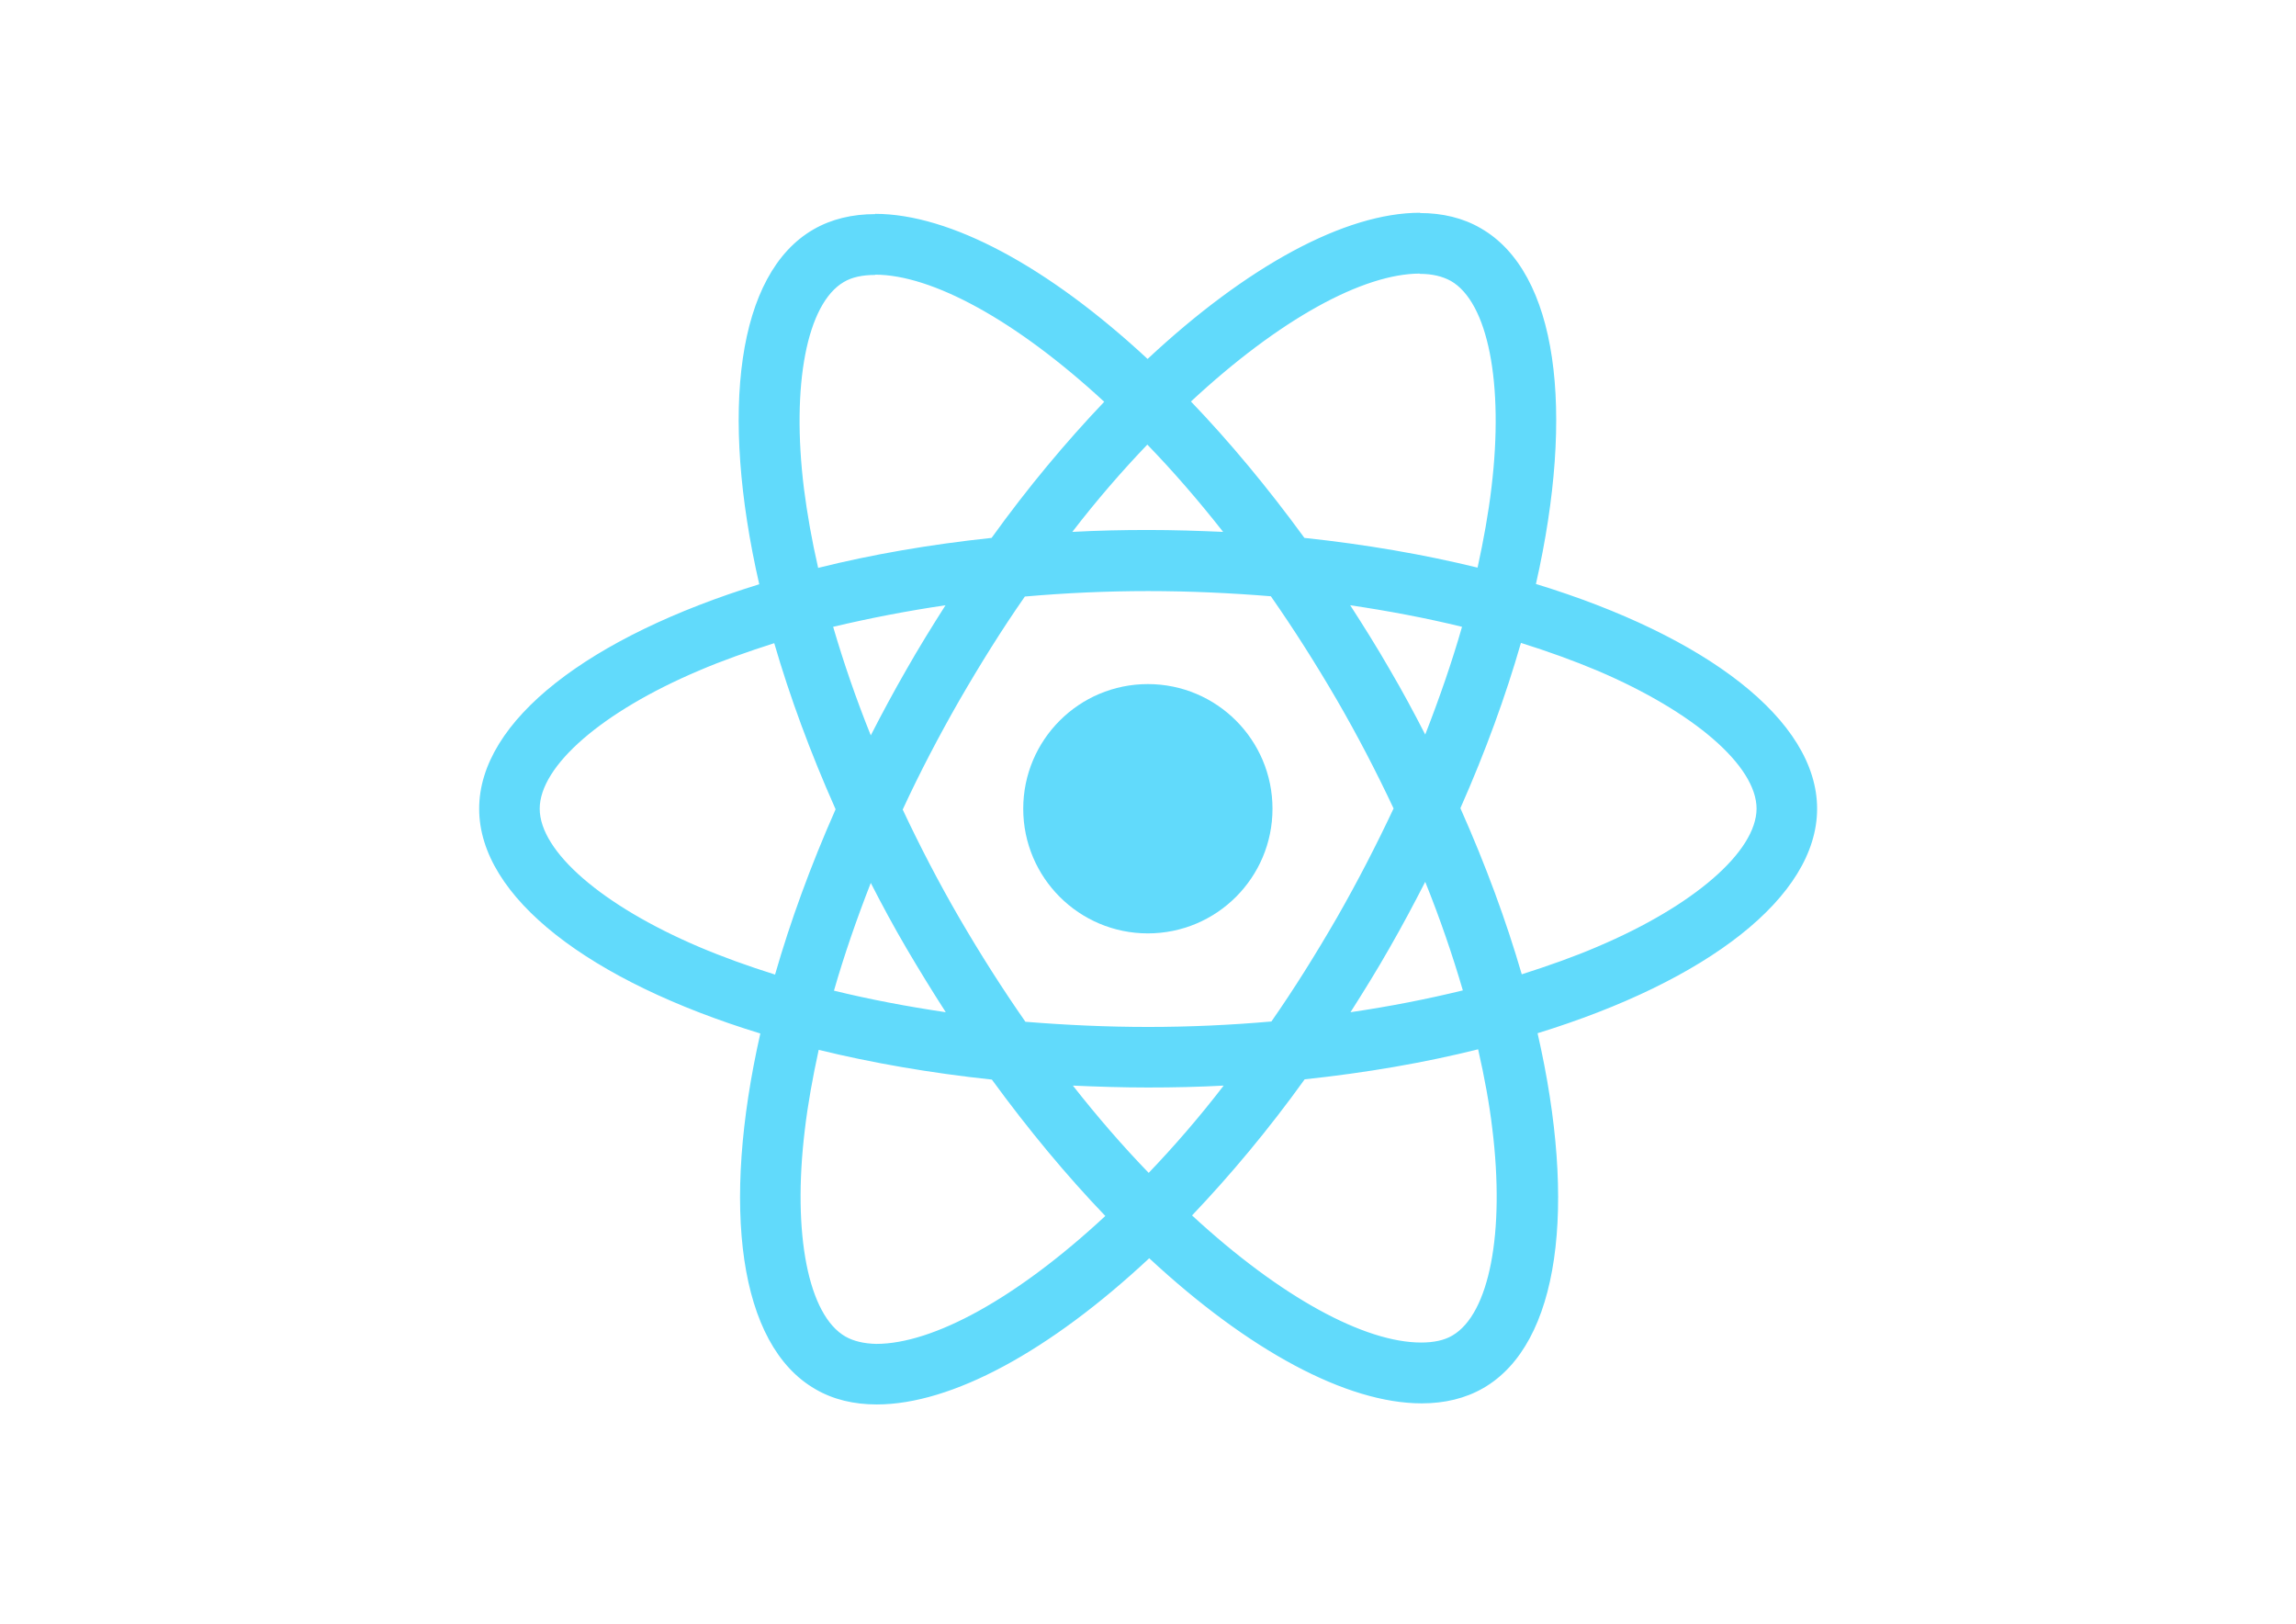
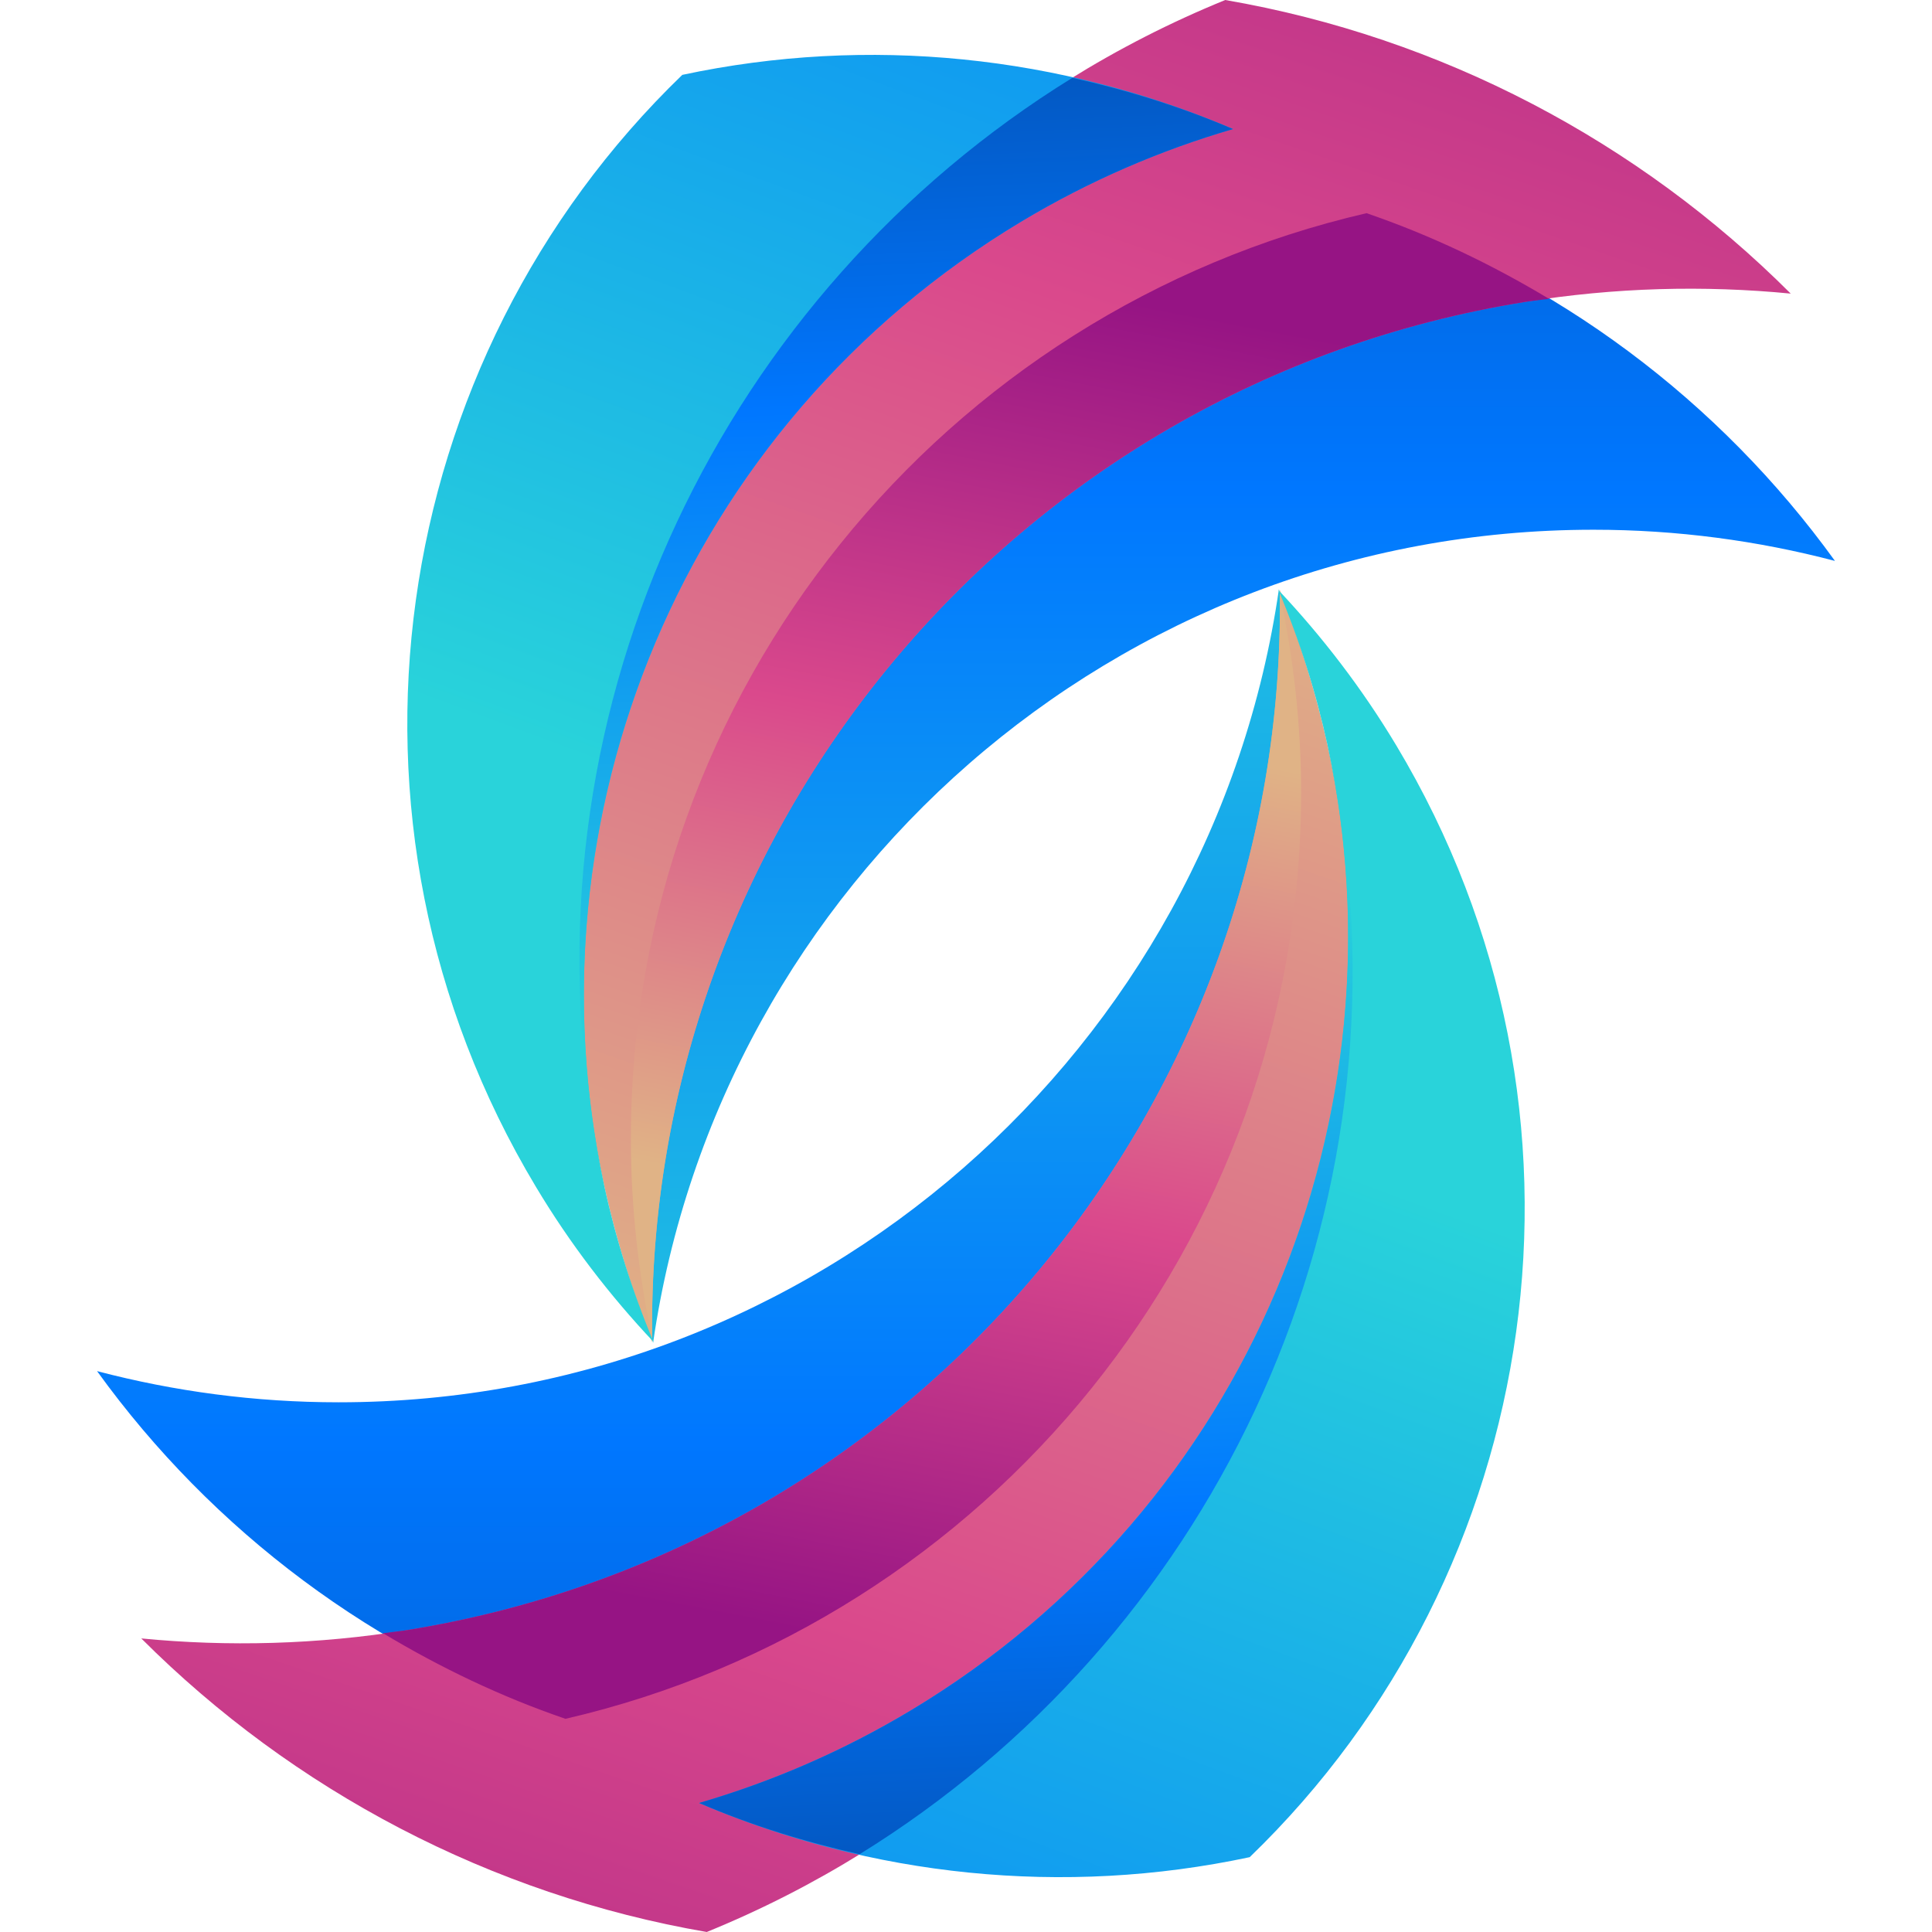
- <svg xmlns="http://www.w3.org/2000/svg" viewBox="0 0 841.9 595.3">
-   <g fill="#61DAFB">
-     <path d="M666.3 296.5c0-32.5-40.7-63.3-103.1-82.4 14.4-63.6 8-114.2-20.2-130.4-6.5-3.8-14.1-5.6-22.4-5.6v22.3c4.6 0 8.3.9 11.4 2.6 13.6 7.8 19.5 37.5 14.9 75.7-1.1 9.4-2.9 19.3-5.1 29.4-19.6-4.8-41-8.5-63.5-10.9-13.5-18.5-27.5-35.3-41.6-50 32.6-30.3 63.2-46.9 84-46.9V78c-27.5 0-63.5 19.6-99.9 53.6-36.4-33.8-72.4-53.2-99.9-53.2v22.3c20.7 0 51.4 16.5 84 46.6-14 14.7-28 31.4-41.3 49.9-22.6 2.4-44 6.1-63.6 11-2.3-10-4-19.7-5.2-29-4.7-38.2 1.1-67.9 14.6-75.8 3-1.8 6.9-2.6 11.5-2.6V78.5c-8.4 0-16 1.8-22.6 5.6-28.1 16.2-34.4 66.7-19.9 130.1-62.2 19.2-102.7 49.9-102.7 82.3 0 32.5 40.7 63.3 103.1 82.4-14.4 63.6-8 114.2 20.2 130.4 6.5 3.8 14.1 5.6 22.5 5.6 27.5 0 63.5-19.6 99.9-53.6 36.4 33.8 72.4 53.2 99.9 53.2 8.4 0 16-1.8 22.6-5.6 28.1-16.2 34.4-66.7 19.9-130.1 62-19.1 102.5-49.9 102.5-82.3zm-130.2-66.7c-3.7 12.9-8.3 26.2-13.5 39.5-4.1-8-8.4-16-13.1-24-4.6-8-9.5-15.8-14.4-23.4 14.2 2.1 27.9 4.7 41 7.9zm-45.8 106.5c-7.8 13.5-15.8 26.3-24.1 38.2-14.9 1.3-30 2-45.2 2-15.1 0-30.2-.7-45-1.9-8.3-11.9-16.4-24.6-24.2-38-7.6-13.1-14.5-26.4-20.8-39.8 6.2-13.4 13.2-26.8 20.7-39.9 7.8-13.5 15.8-26.3 24.1-38.2 14.9-1.3 30-2 45.2-2 15.1 0 30.2.7 45 1.9 8.3 11.9 16.4 24.6 24.2 38 7.6 13.1 14.5 26.4 20.8 39.8-6.3 13.4-13.2 26.8-20.7 39.9zm32.3-13c5.4 13.4 10 26.8 13.8 39.8-13.1 3.2-26.9 5.9-41.2 8 4.9-7.7 9.8-15.6 14.4-23.7 4.6-8 8.9-16.1 13-24.1zM421.2 430c-9.3-9.6-18.6-20.3-27.8-32 9 .4 18.2.7 27.5.7 9.4 0 18.7-.2 27.8-.7-9 11.7-18.3 22.4-27.5 32zm-74.4-58.9c-14.2-2.1-27.9-4.7-41-7.9 3.7-12.9 8.3-26.2 13.5-39.5 4.1 8 8.4 16 13.1 24 4.7 8 9.5 15.8 14.4 23.4zM420.7 163c9.3 9.6 18.6 20.3 27.8 32-9-.4-18.2-.7-27.5-.7-9.4 0-18.7.2-27.8.7 9-11.7 18.3-22.4 27.5-32zm-74 58.9c-4.9 7.7-9.8 15.6-14.4 23.7-4.6 8-8.9 16-13 24-5.4-13.4-10-26.8-13.8-39.8 13.1-3.1 26.9-5.8 41.2-7.9zm-90.5 125.2c-35.4-15.1-58.3-34.9-58.3-50.6 0-15.7 22.9-35.6 58.3-50.6 8.6-3.7 18-7 27.7-10.1 5.7 19.6 13.2 40 22.5 60.9-9.2 20.8-16.6 41.1-22.2 60.6-9.9-3.1-19.3-6.5-28-10.2zM310 490c-13.6-7.8-19.5-37.5-14.9-75.7 1.1-9.4 2.9-19.3 5.1-29.4 19.6 4.8 41 8.5 63.5 10.9 13.5 18.5 27.5 35.3 41.6 50-32.6 30.3-63.2 46.9-84 46.9-4.5-.1-8.3-1-11.3-2.7zm237.2-76.2c4.7 38.2-1.1 67.9-14.6 75.8-3 1.8-6.9 2.6-11.5 2.6-20.7 0-51.4-16.5-84-46.6 14-14.7 28-31.4 41.3-49.9 22.6-2.4 44-6.1 63.6-11 2.3 10.1 4.1 19.8 5.2 29.1zm38.5-66.7c-8.6 3.7-18 7-27.7 10.1-5.7-19.6-13.2-40-22.5-60.9 9.2-20.8 16.6-41.1 22.2-60.6 9.9 3.1 19.3 6.5 28.1 10.2 35.4 15.1 58.3 34.9 58.3 50.6-.1 15.7-23 35.6-58.4 50.6zM320.8 78.4z" />
-     <circle cx="420.9" cy="296.5" r="45.7" />
-     <path d="M520.5 78.1z" />
-   </g>
+ <svg xmlns="http://www.w3.org/2000/svg" version="1.1" id="Layer_1" x="0px" y="0px" viewBox="0 0 504.123 504.123" style="enable-background:new 0 0 504.123 504.123;" xml:space="preserve">
+   <linearGradient id="SVGID_1_" gradientUnits="userSpaceOnUse" x1="-5.376" y1="578.335" x2="-5.376" y2="648.372" gradientTransform="matrix(7.8769 0 0 -7.8769 364.0537 4969.669)">
+     <stop offset="0" style="stop-color:#29D3DA" />
+     <stop offset="0.519" style="stop-color:#0077FF" />
+     <stop offset="0.999" style="stop-color:#064093" />
+     <stop offset="1" style="stop-color:#084698" />
+   </linearGradient>
+   <path style="fill:url(#SVGID_1_);" d="M478.799,146.361c-30.09-41.685-72.649-73.728-122.234-90.734  C246.611,81.038,164.612,179.499,164.612,297.173c0,18.282,2.048,36.084,5.797,53.248  c17.353-119.997,120.572-212.196,245.382-212.196C437.587,138.224,458.673,141.076,478.799,146.361z" />
+   <linearGradient id="SVGID_2_" gradientUnits="userSpaceOnUse" x1="-17.586" y1="582.005" x2="6.834" y2="653.243" gradientTransform="matrix(7.8769 0 0 -7.8769 364.0537 4969.669)">
+     <stop offset="0.012" style="stop-color:#E0B386" />
+     <stop offset="0.519" style="stop-color:#DA498C" />
+     <stop offset="1" style="stop-color:#961484" />
+   </linearGradient>
+   <path style="fill:url(#SVGID_2_);" d="M467.259,76.611C427.552,36.903,376.123,9.728,319.709,0  C205.556,46.49,134.246,166.896,154.663,293.793c3.167,19.716,8.476,38.55,15.51,56.391  c-2.143-132.395,93.152-249.73,227.738-271.407C421.4,74.996,444.644,74.413,467.259,76.611z" />
+   <linearGradient id="SVGID_3_" gradientUnits="userSpaceOnUse" x1="-13.726" y1="589.877" x2="-7.772" y2="620.755" gradientTransform="matrix(7.8769 0 0 -7.8769 364.0537 4969.669)">
+     <stop offset="0.012" style="stop-color:#E0B386" />
+     <stop offset="0.519" style="stop-color:#DA498C" />
+     <stop offset="1" style="stop-color:#961484" />
+   </linearGradient>
+   <path style="fill:url(#SVGID_3_);" d="M356.573,55.627C246.619,81.038,164.62,179.499,164.62,297.173  c0,17.841,1.969,35.202,5.553,51.972c-1.615-131.97,93.507-248.753,227.738-270.368c2.095-0.339,4.183-0.512,6.278-0.803  C389.246,68.986,373.35,61.377,356.573,55.627z" />
+   <linearGradient id="SVGID_4_" gradientUnits="userSpaceOnUse" x1="-24.487" y1="604.815" x2="5.383" y2="685.337" gradientTransform="matrix(7.8769 0 0 -7.8769 364.0537 4969.669)">
+     <stop offset="0" style="stop-color:#29D3DA" />
+     <stop offset="0.519" style="stop-color:#0077FF" />
+     <stop offset="0.999" style="stop-color:#064093" />
+     <stop offset="1" style="stop-color:#084698" />
+   </linearGradient>
+   <path style="fill:url(#SVGID_4_);" d="M321.725,33.666C276.89,14.47,226.658,9.161,178.034,19.535  C101.006,93.877,82.4,213.977,139.831,309.673c8.909,14.88,19.275,28.349,30.688,40.464  c-44.442-106.031-5.506-231.416,95.988-292.336C284.231,47.167,302.797,39.196,321.725,33.666z" />
+   <linearGradient id="SVGID_5_" gradientUnits="userSpaceOnUse" x1="-15.481" y1="596.725" x2="-17.302" y2="636.684" gradientTransform="matrix(7.8769 0 0 -7.8769 364.0537 4969.669)">
+     <stop offset="0" style="stop-color:#29D3DA" />
+     <stop offset="0.519" style="stop-color:#0077FF" />
+     <stop offset="0.999" style="stop-color:#064093" />
+     <stop offset="1" style="stop-color:#084698" />
+   </linearGradient>
+   <path style="fill:url(#SVGID_5_);" d="M279.828,20.299C189.495,76.091,136.736,182.43,154.663,293.793  c0.859,5.301,1.89,10.524,3.048,15.691c-20.874-95.815,20.047-198.404,108.796-251.683c17.723-10.634,36.289-18.605,55.217-24.127  C308.2,27.876,294.156,23.513,279.828,20.299z" />
+   <linearGradient id="SVGID_6_" gradientUnits="userSpaceOnUse" x1="-23.059" y1="619.493" x2="-23.059" y2="549.458" gradientTransform="matrix(7.8769 0 0 -7.8769 364.0537 4969.669)">
+     <stop offset="0" style="stop-color:#29D3DA" />
+     <stop offset="0.519" style="stop-color:#0077FF" />
+     <stop offset="0.999" style="stop-color:#064093" />
+     <stop offset="1" style="stop-color:#084698" />
+   </linearGradient>
+   <path style="fill:url(#SVGID_6_);" d="M25.324,357.77c30.09,41.685,72.649,73.728,122.234,90.734  c109.954-25.411,191.953-123.872,191.953-241.546c0-18.282-2.048-36.084-5.797-53.248  C316.361,273.707,213.142,365.907,88.348,365.907C66.536,365.907,45.45,363.055,25.324,357.77z" />
+   <linearGradient id="SVGID_7_" gradientUnits="userSpaceOnUse" x1="-10.85" y1="615.824" x2="-35.269" y2="544.586" gradientTransform="matrix(7.8769 0 0 -7.8769 364.0537 4969.669)">
+     <stop offset="0.012" style="stop-color:#E0B386" />
+     <stop offset="0.519" style="stop-color:#DA498C" />
+     <stop offset="1" style="stop-color:#961484" />
+   </linearGradient>
+   <path style="fill:url(#SVGID_7_);" d="M36.864,427.52c39.708,39.708,91.136,66.875,147.551,76.603  c114.168-46.482,185.462-166.896,165.045-293.786c-3.167-19.716-8.476-38.55-15.51-56.391  c2.143,132.395-93.152,249.73-227.738,271.407C82.739,429.135,59.479,429.718,36.864,427.52z" />
+   <linearGradient id="SVGID_8_" gradientUnits="userSpaceOnUse" x1="-14.712" y1="607.951" x2="-20.662" y2="577.076" gradientTransform="matrix(7.8769 0 0 -7.8769 364.0537 4969.669)">
+     <stop offset="0.012" style="stop-color:#E0B386" />
+     <stop offset="0.519" style="stop-color:#DA498C" />
+     <stop offset="1" style="stop-color:#961484" />
+   </linearGradient>
+   <path style="fill:url(#SVGID_8_);" d="M147.551,448.496c109.954-25.411,191.953-123.872,191.953-241.546  c0-17.841-1.969-35.202-5.553-51.972c1.623,131.978-93.507,248.745-227.738,270.375c-2.095,0.339-4.183,0.512-6.278,0.803  C114.893,435.145,130.773,442.754,147.551,448.496z" />
+   <linearGradient id="SVGID_9_" gradientUnits="userSpaceOnUse" x1="-3.947" y1="593.015" x2="-33.815" y2="512.495" gradientTransform="matrix(7.8769 0 0 -7.8769 364.0537 4969.669)">
+     <stop offset="0" style="stop-color:#29D3DA" />
+     <stop offset="0.519" style="stop-color:#0077FF" />
+     <stop offset="0.999" style="stop-color:#064093" />
+     <stop offset="1" style="stop-color:#084698" />
+   </linearGradient>
+   <path style="fill:url(#SVGID_9_);" d="M182.414,470.465c44.812,19.204,95.043,24.505,143.675,14.131  c77.028-74.342,95.634-194.442,38.219-290.139c-8.925-14.872-19.291-28.349-30.704-40.464  c44.449,106.031,5.522,231.408-95.988,292.336C219.892,456.964,201.342,464.935,182.414,470.465z" />
+   <linearGradient id="SVGID_10_" gradientUnits="userSpaceOnUse" x1="-12.951" y1="601.105" x2="-11.135" y2="561.145" gradientTransform="matrix(7.8769 0 0 -7.8769 364.0537 4969.669)">
+     <stop offset="0" style="stop-color:#29D3DA" />
+     <stop offset="0.519" style="stop-color:#0077FF" />
+     <stop offset="0.999" style="stop-color:#064093" />
+     <stop offset="1" style="stop-color:#084698" />
+   </linearGradient>
+   <path style="fill:url(#SVGID_10_);" d="M224.295,483.832c90.34-55.792,143.092-162.123,125.172-273.495  c-0.859-5.293-1.875-10.524-3.048-15.683c20.874,95.807-20.047,198.404-108.796,251.676c-17.723,10.634-36.273,18.605-55.201,24.127  C195.923,476.262,209.967,480.618,224.295,483.832z" />
+   <g>
+ </g>
+   <g>
+ </g>
+   <g>
+ </g>
+   <g>
+ </g>
+   <g>
+ </g>
+   <g>
+ </g>
+   <g>
+ </g>
+   <g>
+ </g>
+   <g>
+ </g>
+   <g>
+ </g>
+   <g>
+ </g>
+   <g>
+ </g>
+   <g>
+ </g>
+   <g>
+ </g>
+   <g>
+ </g>
</svg>
